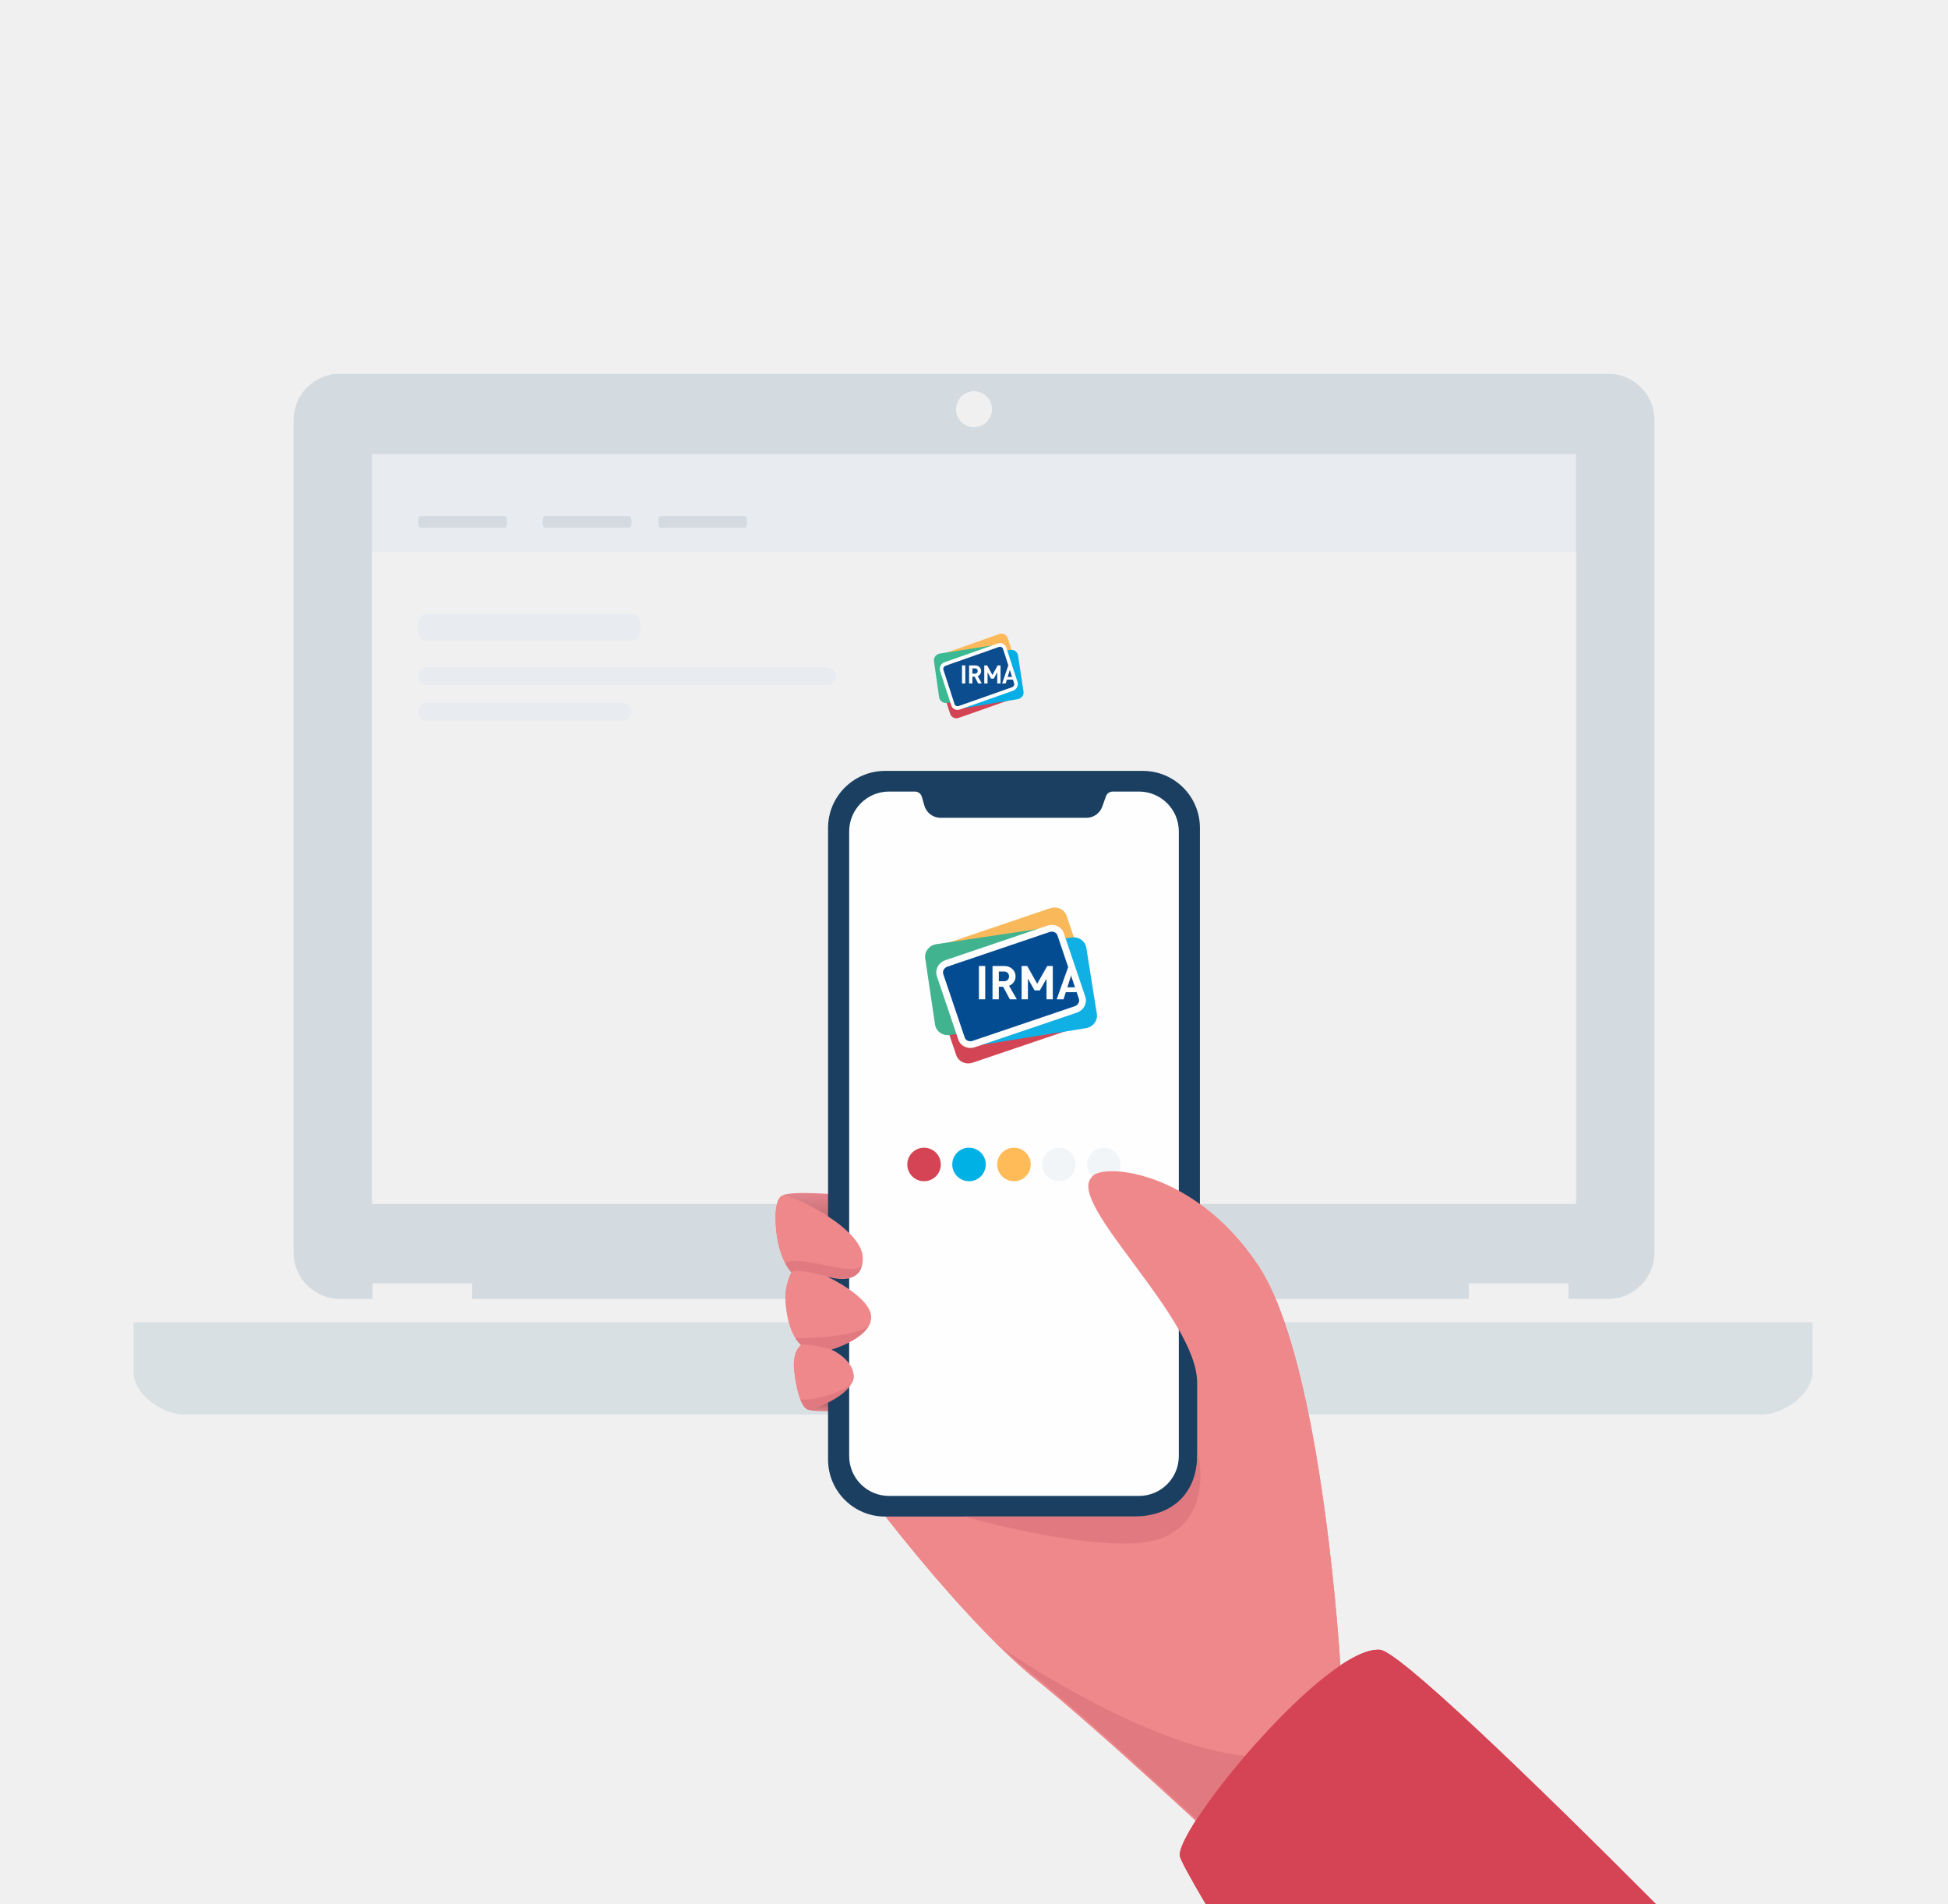
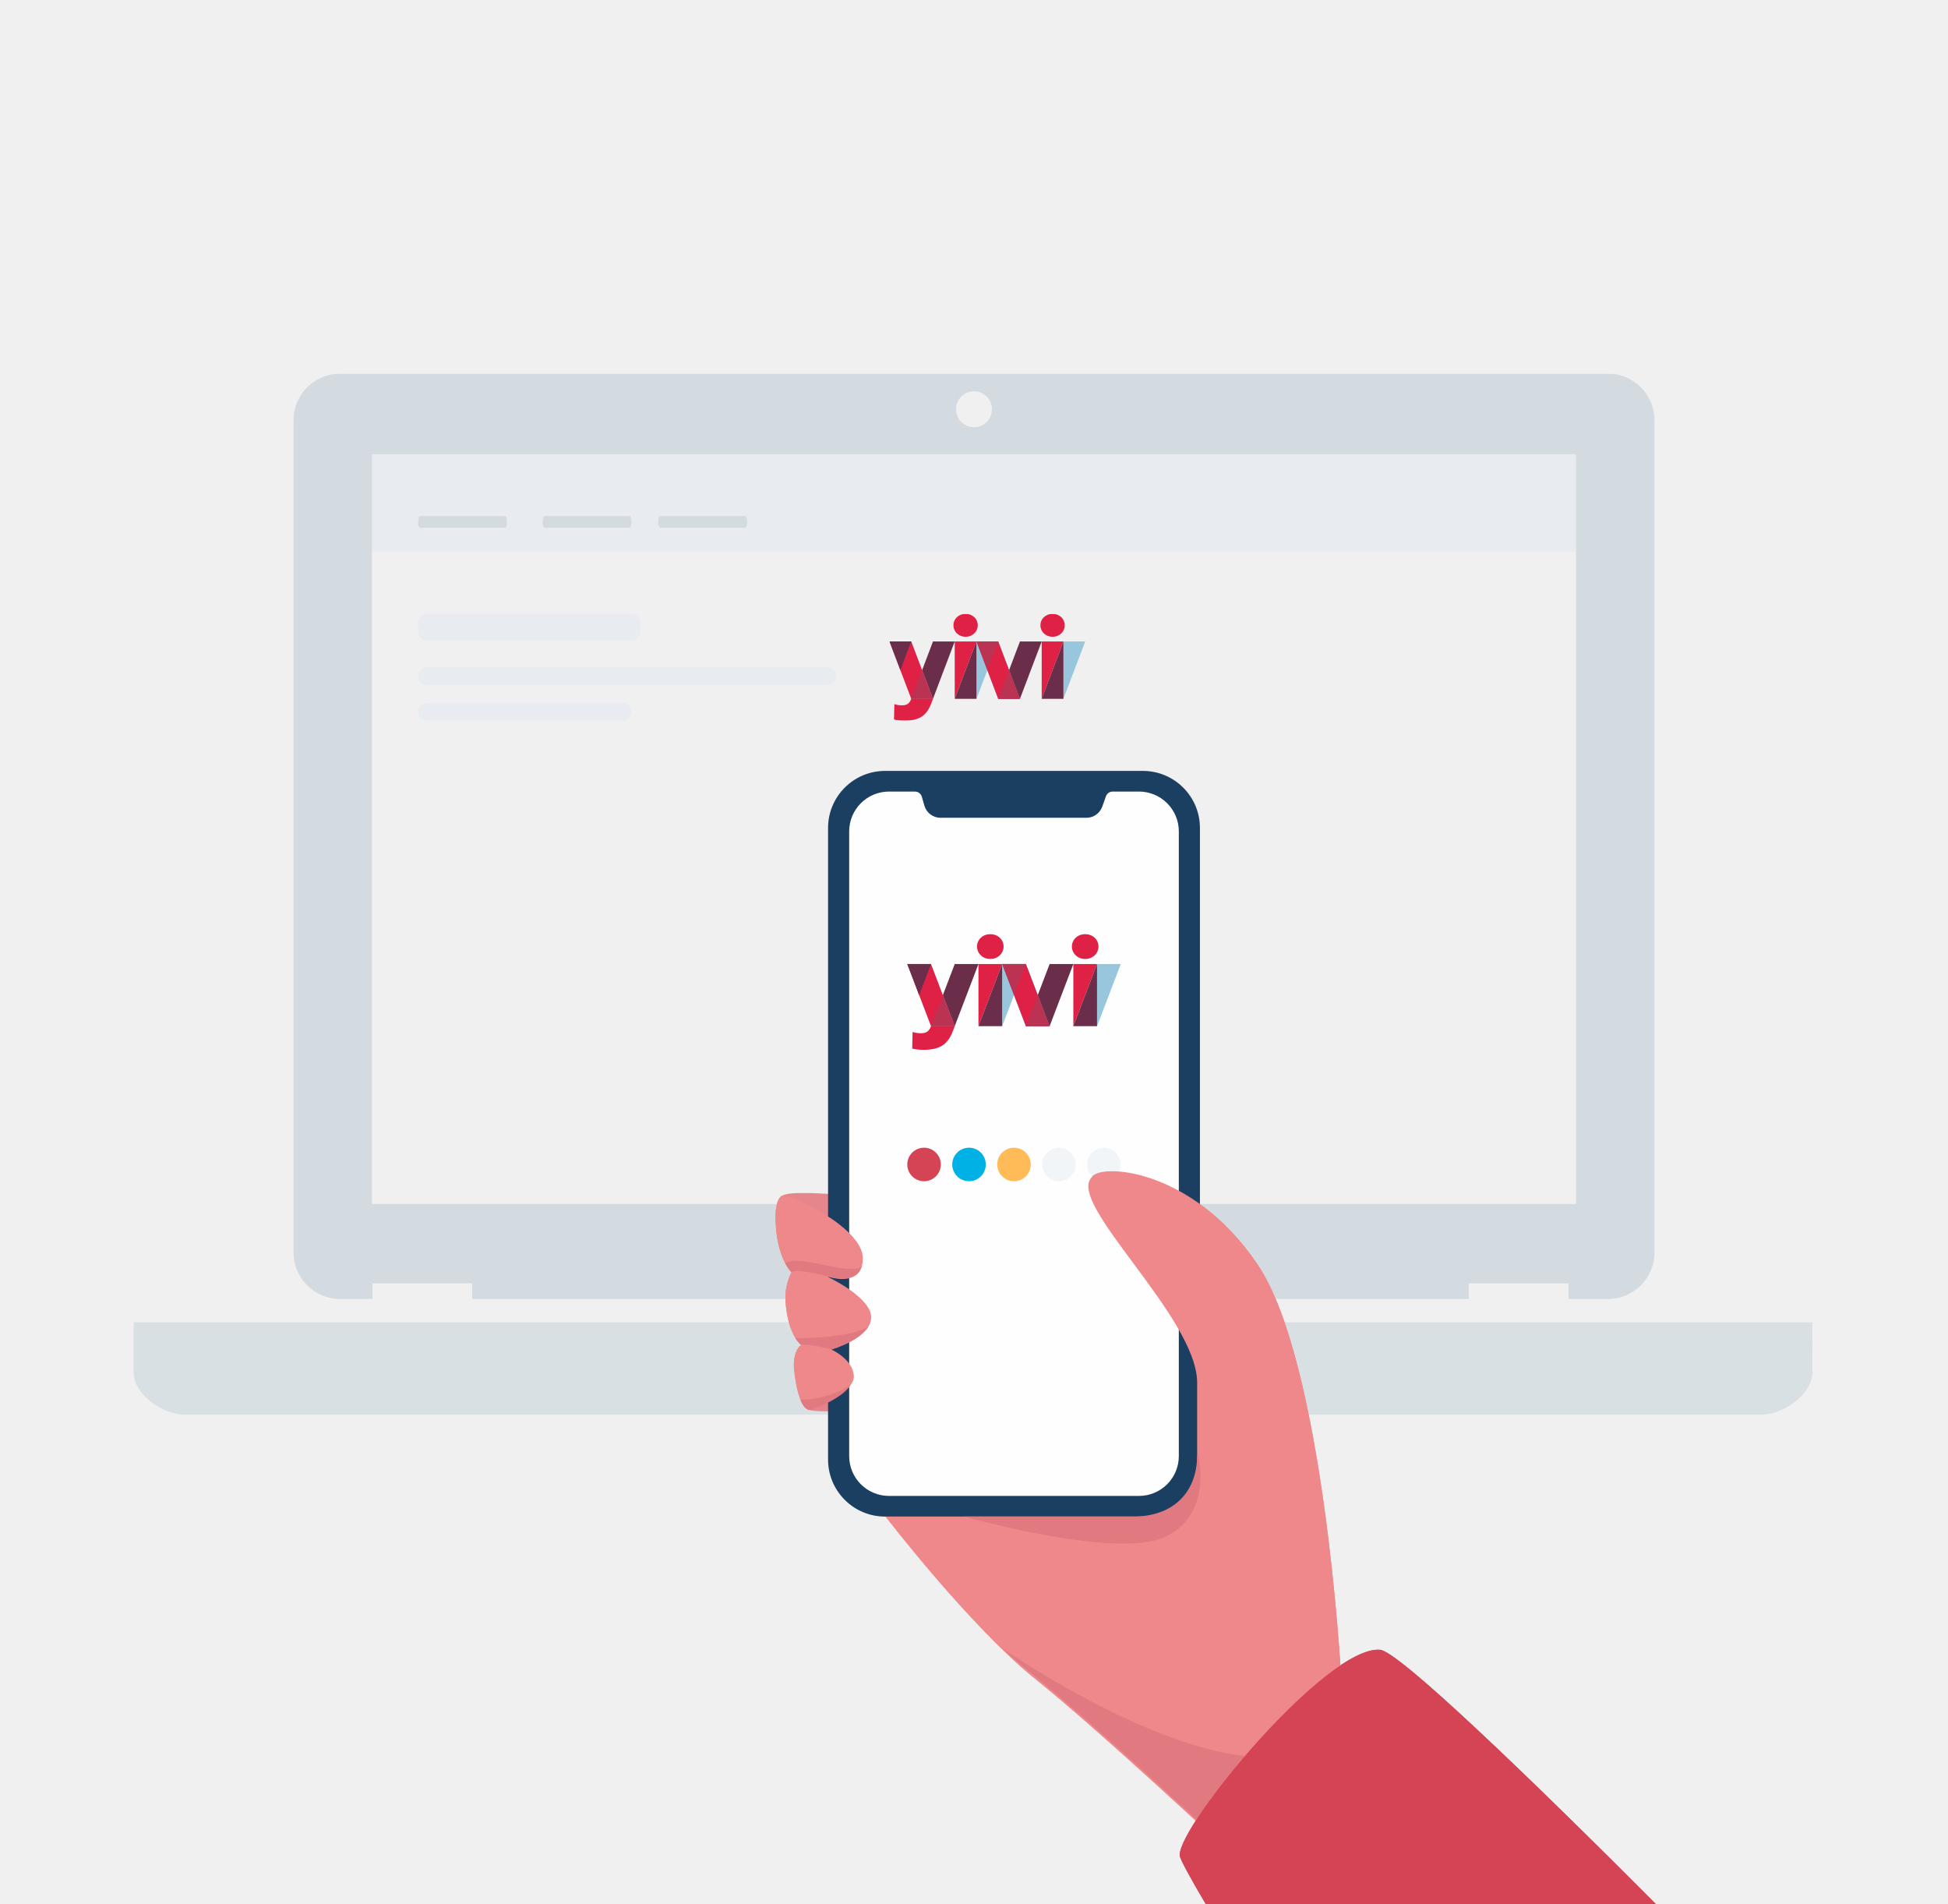
- <svg xmlns="http://www.w3.org/2000/svg" xmlns:xlink="http://www.w3.org/1999/xlink" width="219px" height="214px" viewBox="0 0 219 214" version="1.1">
-   <defs>
-     <polygon id="path-1" points="0 0.607 188.768 0.607 188.768 11 0 11" />
-     <polygon id="path-3" points="0 117 189 117 189 0 0 0" />
-     <linearGradient x1="50%" y1="0%" x2="50%" y2="100%" id="linearGradient-5">
-       <stop stop-color="#FFFFFF" stop-opacity="0.5" offset="0%" />
-       <stop stop-color="#000000" stop-opacity="0.5" offset="100%" />
-     </linearGradient>
-     <path d="M1.905,47.413 C2.598,46.879 6.63,47.008 14,47.8 L14,50.8 L2,50.8 C1.244,49.076 1.212,47.947 1.905,47.413 Z" id="path-6" />
-     <linearGradient x1="50%" y1="0%" x2="50%" y2="100%" id="linearGradient-7">
-       <stop stop-color="#FFFFFF" stop-opacity="0.5" offset="0%" />
-       <stop stop-color="#000000" stop-opacity="0.5" offset="100%" />
-     </linearGradient>
-     <path d="M4.927,69.779 C5.62,69.491 9.509,69.57 16.592,70.015 L16.592,71.632 L4.592,71.632 C4.122,70.685 4.234,70.067 4.927,69.779 Z" id="path-8" />
-     <polygon id="path-9" points="1.141 1.886 1.141 15.938 18.21 15.938 18.21 10.392 17.345 10.335 16.059 6.504 16.914 6.466 18.21 10.188 18.21 1.886" />
-   </defs>
-   <g id="step_2" stroke="none" stroke-width="1" fill="none" fill-rule="evenodd">
-     <g id="Group-4" transform="translate(15, 42)">
-       <polygon id="Fill-32" fill="#E8ECF0" points="26 20 164 20 164 8 26 8" />
-       <g id="Background">
-         <g id="Group-3" transform="translate(0, 106)">
-           <mask id="mask-2" fill="white">
-             <use xlink:href="#path-1" />
-           </mask>
-           <g id="Clip-2" />
-           <path d="M110.532,0.607 C110.532,2.052 109.216,3.234 107.608,3.234 L81.162,3.234 C79.554,3.234 78.238,2.052 78.238,0.607 L-0,0.607 L-0,6.222 L0.005,6.222 C0.067,8.855 3.388,11 5.711,11 L183.056,11 C185.383,11 188.702,8.855 188.763,6.222 L188.768,0.607 L110.532,0.607 Z" id="Fill-1" fill="#D9E0E4" mask="url(#mask-2)" />
-         </g>
-         <mask id="mask-4" fill="white">
-           <use xlink:href="#path-3" />
-         </mask>
-         <g id="Clip-5" />
-         <path d="M26.814,93.326 L162.184,93.326 L162.184,9.054 L26.814,9.054 L26.814,93.326 Z M96.519,3.997 C96.519,5.112 95.615,6.017 94.5,6.017 C93.385,6.017 92.481,5.112 92.481,3.997 C92.481,2.881 93.385,1.977 94.5,1.977 C95.615,1.977 96.519,2.881 96.519,3.997 Z M26.878,104 L26.878,102.25 L38.083,102.25 L38.083,104 L150.128,104 L150.128,102.25 L161.334,102.25 L161.334,104 L165.789,104 C168.65,104 171,101.652 171,98.787 L171,5.204 C171,2.34 168.65,0 165.789,0 L23.21,0 C20.347,0 18,2.34 18,5.204 L18,98.787 C18,101.652 20.347,104 23.21,104 L26.878,104 Z" id="Fill-4" fill="#D4DBE0" mask="url(#mask-4)" />
-       </g>
-       <g id="Group" transform="translate(32, 27)" fill="#E8ECF0">
-         <rect id="Rectangle" x="0" y="6" width="47" height="2" rx="1" />
-         <rect id="Rectangle" x="0" y="0" width="25" height="3" rx="1" />
-         <rect id="Rectangle" x="0" y="10" width="24" height="2" rx="1" />
-       </g>
-       <path d="M55.779,16 L46.222,16 C46.099,16 46,16.295 46,16.659 C46,17.022 46.099,17.316 46.222,17.316 L55.779,17.316 C55.901,17.316 56,17.022 56,16.659 C56,16.295 55.901,16 55.779,16" id="Fill-3" fill="#D4DBE0" />
-       <path d="M68.779,16 L59.222,16 C59.099,16 59,16.295 59,16.659 C59,17.022 59.099,17.316 59.222,17.316 L68.779,17.316 C68.901,17.316 69,17.022 69,16.659 C69,16.295 68.901,16 68.779,16" id="Fill-3" fill="#D4DBE0" />
-       <path d="M41.779,16 L32.222,16 C32.099,16 32,16.295 32,16.659 C32,17.022 32.099,17.316 32.222,17.316 L41.779,17.316 C41.901,17.316 42,17.022 42,16.659 C42,16.295 41.901,16 41.779,16" id="Fill-3" fill="#D4DBE0" />
+ <svg xmlns="http://www.w3.org/2000/svg" width="219" height="214" viewBox="0 0 219 214" fill="none">
+   <g clip-path="url(#clip0_1_1076)">
+     <path fill-rule="evenodd" clip-rule="evenodd" d="M41 62H179V50H41V62Z" fill="#E8ECF0" />
+     <mask id="mask0_1_1076" style="mask-type:luminance" maskUnits="userSpaceOnUse" x="15" y="148" width="189" height="11">
+       <path d="M15 148.607H203.768V159H15V148.607Z" fill="white" />
+     </mask>
+     <g mask="url(#mask0_1_1076)">
+       <path fill-rule="evenodd" clip-rule="evenodd" d="M125.532 148.607C125.532 150.052 124.216 151.234 122.608 151.234H96.162C94.554 151.234 93.238 150.052 93.238 148.607H15V154.222H15.005C15.067 156.855 18.388 159 20.711 159H198.056C200.383 159 203.702 156.855 203.763 154.222L203.768 148.607H125.532Z" fill="#D9E0E4" />
    </g>
-     <g id="Logo/Irma-2019" transform="translate(102, 68)">
-       <g id="Group-20" transform="translate(2.993548, 3.221477)">
-         <path d="M9.27,6.381 L8.013,2.513 C7.914,2.209 7.631,2.006 7.309,2.006 C7.22,2.006 7.133,2.021 7.048,2.05 L1.064,4.16 C0.661,4.302 0.439,4.74 0.568,5.137 L1.825,9.005 C1.924,9.308 2.206,9.512 2.529,9.512 C2.617,9.512 2.705,9.497 2.789,9.467 L8.774,7.357 C9.176,7.216 9.399,6.777 9.27,6.381" id="Fill-1" fill="#D34354" />
-         <path d="M9.56,4.375 L8.302,0.507 C8.204,0.204 7.921,4.29530201e-05 7.598,4.29530201e-05 C7.51,4.29530201e-05 7.423,0.015 7.338,0.045 L1.353,2.155 C0.951,2.297 0.729,2.735 0.858,3.131 L2.115,6.999 C2.213,7.303 2.496,7.507 2.819,7.507 C2.907,7.507 2.995,7.491 3.079,7.462 L9.064,5.352 C9.466,5.21 9.689,4.772 9.56,4.375" id="Fill-4" fill="#FCB959" />
-         <path d="M8.359,5.938 L7.782,1.899 C7.737,1.582 7.493,1.329 7.176,1.27 C7.089,1.254 7,1.252 6.912,1.266 L0.662,2.237 C0.242,2.303 -0.052,2.693 0.008,3.107 L0.585,7.146 C0.63,7.462 0.874,7.715 1.191,7.775 C1.278,7.791 1.367,7.792 1.455,7.779 L7.705,6.807 C8.125,6.742 8.419,6.352 8.359,5.938" id="Fill-6" fill="#3BB992" />
-         <path d="M10.073,6.487 L9.457,2.454 C9.409,2.138 9.163,1.888 8.845,1.832 C8.758,1.816 8.669,1.816 8.581,1.83 L2.341,2.867 C1.921,2.936 1.631,3.329 1.695,3.743 L2.311,7.776 C2.359,8.092 2.605,8.342 2.923,8.398 C3.01,8.414 3.099,8.414 3.187,8.4 L9.427,7.363 C9.847,7.294 10.137,6.9 10.073,6.487" id="Fill-9" fill="#05AFE5" />
-         <path d="M2.654,8.364 C2.416,8.364 2.208,8.216 2.137,7.996 L0.88,4.128 C0.786,3.838 0.953,3.517 1.252,3.411 L7.237,1.302 C7.301,1.279 7.367,1.268 7.434,1.268 C7.671,1.268 7.879,1.415 7.951,1.635 L9.208,5.504 C9.302,5.793 9.135,6.114 8.836,6.22 L2.851,8.33 C2.787,8.352 2.721,8.364 2.654,8.364" id="Fill-11" fill="#0C4D90" />
-         <path d="M7.434,1.473 C7.583,1.473 7.718,1.56 7.764,1.701 L9.021,5.569 C9.08,5.752 8.969,5.956 8.772,6.026 L2.788,8.135 C2.743,8.151 2.698,8.158 2.654,8.158 C2.504,8.158 2.37,8.071 2.324,7.93 L1.067,4.062 C1.007,3.88 1.119,3.675 1.315,3.606 L7.3,1.496 C7.345,1.48 7.39,1.473 7.434,1.473 M7.434,1.062 C7.345,1.062 7.258,1.078 7.174,1.107 L1.189,3.217 C0.786,3.359 0.564,3.797 0.693,4.194 L1.95,8.062 C2.049,8.365 2.332,8.569 2.654,8.569 C2.742,8.569 2.83,8.554 2.914,8.524 L8.899,6.414 C9.302,6.272 9.524,5.834 9.395,5.438 L8.138,1.57 C8.039,1.266 7.756,1.062 7.434,1.062" id="Fill-13" fill="#FEFEFE" />
-         <polygon id="Fill-15" fill="#FEFEFE" points="3.158 5.6 3.527 5.6 3.527 3.569 3.158 3.569" />
-         <path d="M3.955,3.569 L4.632,3.569 C4.832,3.569 4.994,3.63 5.119,3.752 C5.244,3.874 5.307,4.024 5.307,4.204 C5.307,4.332 5.272,4.447 5.204,4.548 C5.136,4.649 5.043,4.725 4.926,4.776 L5.38,5.6 L4.972,5.6 L4.577,4.834 L4.325,4.834 L4.325,5.6 L3.955,5.6 L3.955,3.569 Z M4.632,3.905 L4.325,3.905 L4.325,4.497 L4.632,4.497 C4.72,4.497 4.791,4.47 4.843,4.416 C4.896,4.362 4.922,4.29 4.922,4.201 C4.922,4.114 4.896,4.043 4.843,3.988 C4.791,3.933 4.72,3.905 4.632,3.905 L4.632,3.905 Z" id="Fill-17" fill="#FEFEFE" />
-         <polygon id="Fill-18" fill="#FEFEFE" points="6.729 5.06 6.425 5.059 6.031 4.338 6.031 5.6 5.661 5.6 5.661 3.569 5.99 3.569 6.576 4.651 7.165 3.569 7.49 3.569 7.49 5.6 7.121 5.6 7.121 4.341" />
-         <path d="M9.031,5.6 L8.9,5.167 L8.201,5.167 L8.07,5.6 L7.668,5.6 L8.363,3.569 L8.735,3.569 L9.43,5.6 L9.031,5.6 Z M8.55,4.024 L8.292,4.869 L8.809,4.869 L8.55,4.024 Z" id="Fill-19" fill="#FEFEFE" />
-       </g>
+     <mask id="mask1_1_1076" style="mask-type:luminance" maskUnits="userSpaceOnUse" x="15" y="42" width="189" height="117">
+       <path d="M15 159H204V42H15V159Z" fill="white" />
+     </mask>
+     <g mask="url(#mask1_1_1076)">
+       <path fill-rule="evenodd" clip-rule="evenodd" d="M41.814 135.326H177.184V51.054H41.814V135.326ZM111.519 45.997C111.519 47.112 110.615 48.017 109.5 48.017C108.385 48.017 107.481 47.112 107.481 45.997C107.481 44.881 108.385 43.977 109.5 43.977C110.615 43.977 111.519 44.881 111.519 45.997ZM41.878 146V144.25H53.083V146H165.128V144.25H176.334V146H180.789C183.65 146 186 143.652 186 140.787V47.204C186 44.34 183.65 42 180.789 42H38.21C35.347 42 33 44.34 33 47.204V140.787C33 143.652 35.347 146 38.21 146H41.878Z" fill="#D4DBE0" />
    </g>
-     <g id="Group-5" transform="translate(86, 87)">
-       <g id="Rectangle">
-         <use fill="#E5858C" xlink:href="#path-6" />
-         <use fill-opacity="0.4" fill="url(#linearGradient-5)" style="mix-blend-mode: multiply;" xlink:href="#path-6" />
-       </g>
-       <g id="Rectangle" transform="translate(10.44971, 70.62082) scale(1, -1) translate(-10.44971, -70.62082) ">
-         <use fill="#E5858C" xlink:href="#path-8" />
-         <use fill="url(#linearGradient-7)" style="mix-blend-mode: multiply;" xlink:href="#path-8" />
-       </g>
-       <g id="Group-3" transform="translate(0, 44)">
-         <g id="Hand" transform="translate(0, 0.645055)">
-           <path d="M64.743,56.345 C64.743,56.345 62.805,21.503 55.404,10.514 C48.004,-0.474 37.54,-0.911 36.733,0.68 C33.826,3.587 48.587,16.41 48.587,23.763 L48.587,32.815 C48.587,36.133 45.898,38.821 42.581,38.821 L13.567,38.821 C13.567,38.821 23.08,51.202 30.476,57.132 C37.871,63.063 52.926,77.173 52.926,77.173 L64.743,56.345 Z" id="Fill-49" fill="#EF888B" />
-           <g id="vingers" transform="translate(7, 14.85495) rotate(-5) translate(-7, -14.85495) translate(2, 2.354945)">
-             <g id="Group-5" transform="translate(-0, 0)">
-               <path d="M0.931,0.034 C1.377,-0.446 9.711,4.236 9.431,7.769 C9.151,11.302 5.152,9.434 5.152,9.434 C5.152,9.434 10.058,12.228 9.78,14.54 C9.501,16.85 5.005,17.701 5.005,17.701 C5.005,17.701 7.352,18.994 7.267,20.909 C7.182,22.824 2.091,24.251 2.091,24.251 C2.091,24.251 0.681,24.512 0.641,19.376 C0.715,17.354 1.682,16.897 1.682,16.897 C1.682,16.897 0.266,15.743 0.349,11.79 C0.407,9.952 1.305,8.668 1.305,8.668 C1.305,8.668 -0.051,7.177 0.001,3.446 C0.019,0.316 0.931,0.034 0.931,0.034" id="Fill-51" fill="#EF888B" />
-               <path d="M8.729,9.412 C8.729,9.412 8.73,9.412 8.73,9.411 C8.926,9.234 9.087,8.994 9.208,8.687 C7.717,9.686 2.521,6.714 0.686,7.562 C1,8.302 1.305,8.668 1.305,8.668 C1.305,8.668 1.477,8.131 5.152,9.433 C7.204,10.161 8.217,9.837 8.729,9.412" id="Fill-53" fill="#E17981" />
-               <path d="M1.108,16.086 C1.369,16.577 1.613,16.83 1.65,16.863 C2.083,16.852 3.008,16.994 5.015,17.7 C5.06,17.69 8.283,17.06 9.402,15.446 C7.923,16.394 3.576,16.318 1.108,16.086" id="Fill-55" fill="#E17981" />
-               <path d="M1.062,23.008 C1.438,24.394 2.091,24.251 2.091,24.251 C2.091,24.251 5.617,23.468 6.837,21.85 C5.395,22.686 2.847,23.239 1.062,23.008" id="Fill-57" fill="#E17981" />
-             </g>
-           </g>
-           <path d="M53.968,65.724 C53.967,65.724 53.965,65.724 53.964,65.723 C42.578,64.504 27.439,54.138 26.762,53.672 C27.865,54.682 28.98,55.666 30.097,56.562 C35.103,60.575 43.547,68.274 48.525,72.869 C49.858,70.809 51.774,68.283 53.968,65.724" id="Fill-59" fill="#E17981" />
-           <path d="M98.591,82.862 L100.655,82.862 C85.549,67.7 71.229,53.966 69.151,53.79 C63.174,53.284 46.425,73.54 46.63,76.917 C46.655,77.305 47.802,79.418 49.841,82.862 L98.591,82.862 Z" id="Fill-61" fill="#D44454" />
-           <path d="M44.827,41.157 C50.442,38.714 48.705,31.897 48.705,31.897 L48.583,31.946 C48.583,35.822 46.166,38.809 41.402,38.809 L22.406,38.809 C22.406,38.809 39.211,43.601 44.827,41.157" id="Fill-63" fill="#E17981" />
-         </g>
-       </g>
-       <g id="Group-2">
-         <g id="Phone" transform="translate(7.000038, 0)">
-           <path d="M35.487,83.088 L6.506,83.088 C3.17,83.088 0.466,80.384 0.466,77.05 L0.466,6.062 C0.466,2.727 3.17,0.022 6.506,0.022 L35.487,0.022 C38.822,0.022 41.526,2.727 41.526,6.062 L41.526,77.05 C41.526,80.384 38.822,83.088 35.487,83.088" id="Fill-20" fill="#1A3F61" />
-           <path d="M35.487,83.088 L6.506,83.088 C3.17,83.088 0.466,80.384 0.466,77.05 L0.466,6.062 C0.466,2.727 3.17,0.022 6.506,0.022 L35.487,0.022 C38.822,0.022 41.526,2.727 41.526,6.062 L41.526,77.05 C41.526,80.384 38.822,83.088 35.487,83.088 Z" id="Stroke-22" stroke="#1A3F61" stroke-width="0.747" />
-           <path d="M35.046,1.97 L32.093,1.97 C31.752,1.97 31.448,2.185 31.332,2.506 L30.92,3.664 C30.65,4.416 29.938,4.918 29.14,4.918 L12.736,4.918 C11.892,4.918 11.151,4.359 10.919,3.548 L10.636,2.556 C10.536,2.209 10.22,1.97 9.859,1.97 L6.946,1.97 C4.472,1.97 2.467,3.976 2.467,6.45 L2.467,76.661 C2.467,79.135 4.472,81.14 6.946,81.14 L35.046,81.14 C37.52,81.14 39.526,79.135 39.526,76.661 L39.526,6.45 C39.526,3.976 37.52,1.97 35.046,1.97" id="Fill-24" fill="#FEFEFE" />
-           <g id="login" transform="translate(9, 42)">
-             <path d="M3.769,1.885 C3.769,2.925 2.925,3.769 1.885,3.769 C0.844,3.769 -1.88737914e-13,2.925 -1.88737914e-13,1.885 C-1.88737914e-13,0.844 0.844,-1.82076576e-14 1.885,-1.82076576e-14 C2.925,-1.82076576e-14 3.769,0.844 3.769,1.885" id="Fill-75" fill="#D44454" />
-             <path d="M8.824,1.885 C8.824,2.925 7.98,3.769 6.939,3.769 C5.899,3.769 5.055,2.925 5.055,1.885 C5.055,0.844 5.899,-1.82076576e-14 6.939,-1.82076576e-14 C7.98,-1.82076576e-14 8.824,0.844 8.824,1.885" id="Fill-77" fill="#00B1E6" />
-             <path d="M13.878,1.885 C13.878,2.925 13.034,3.769 11.994,3.769 C10.953,3.769 10.109,2.925 10.109,1.885 C10.109,0.844 10.953,-1.82076576e-14 11.994,-1.82076576e-14 C13.034,-1.82076576e-14 13.878,0.844 13.878,1.885" id="Fill-79" fill="#FFBB58" />
-             <path d="M18.933,1.885 C18.933,2.925 18.089,3.769 17.048,3.769 C16.008,3.769 15.164,2.925 15.164,1.885 C15.164,0.844 16.008,-1.82076576e-14 17.048,-1.82076576e-14 C18.089,-1.82076576e-14 18.933,0.844 18.933,1.885" id="Fill-81" fill="#F2F5F8" />
-             <path d="M23.987,1.885 C23.987,2.925 23.143,3.769 22.103,3.769 C21.062,3.769 20.218,2.925 20.218,1.885 C20.218,0.844 21.062,-1.82076576e-14 22.103,-1.82076576e-14 C23.143,-1.82076576e-14 23.987,0.844 23.987,1.885" id="Fill-83" fill="#F2F5F8" />
-           </g>
-           <g id="logo" transform="translate(11, 15)">
-             <path d="M4.848,17.15 C4.392,17.15 3.993,16.878 3.857,16.472 L1.446,9.344 C1.266,8.811 1.586,8.219 2.16,8.025 L13.633,4.137 C13.755,4.095 13.883,4.074 14.01,4.074 C14.466,4.074 14.865,4.346 15.001,4.751 L17.411,11.879 C17.592,12.413 17.272,13.005 16.698,13.2 L5.225,17.088 C5.102,17.129 4.976,17.15 4.848,17.15" id="Fill-36" fill="#D34554" />
-             <path d="M14.01,3.696 C13.841,3.696 13.673,3.723 13.511,3.778 L2.039,7.666 C1.268,7.927 0.841,8.735 1.088,9.465 L3.498,16.593 C3.688,17.152 4.229,17.528 4.848,17.528 C5.017,17.528 5.185,17.5 5.347,17.446 L16.82,13.558 C17.591,13.296 18.017,12.489 17.77,11.758 L15.36,4.63 C15.17,4.071 14.629,3.696 14.01,3.696 M14.01,4.452 C14.297,4.452 14.555,4.612 14.643,4.872 L17.054,12.001 C17.167,12.337 16.953,12.714 16.576,12.841 L5.104,16.729 C5.018,16.758 4.932,16.772 4.848,16.772 C4.561,16.772 4.303,16.611 4.215,16.351 L1.805,9.223 C1.691,8.887 1.905,8.51 2.282,8.382 L13.754,4.495 C13.84,4.466 13.926,4.452 14.01,4.452" id="Fill-37" fill="#D34554" />
-             <path d="M5.404,13.454 C4.948,13.454 4.549,13.182 4.413,12.777 L2.002,5.649 C1.821,5.116 2.142,4.523 2.716,4.329 L14.188,0.441 C14.311,0.399 14.438,0.379 14.566,0.379 C15.022,0.379 15.42,0.65 15.557,1.056 L17.967,8.184 C18.148,8.717 17.828,9.31 17.254,9.504 L5.781,13.392 C5.658,13.434 5.531,13.454 5.404,13.454" id="Fill-38" fill="#F9B95B" />
-             <path d="M14.566,-5.41788836e-14 C14.397,-5.41788836e-14 14.229,0.028 14.067,0.082 L2.595,3.97 C1.823,4.232 1.397,5.039 1.644,5.77 L4.054,12.898 C4.243,13.457 4.786,13.833 5.404,13.833 C5.573,13.833 5.74,13.805 5.903,13.75 L17.375,9.863 C18.147,9.6 18.573,8.794 18.325,8.063 L15.915,0.935 C15.726,0.376 15.184,-5.41788836e-14 14.566,-5.41788836e-14 M14.566,0.756 C14.852,0.756 15.111,0.917 15.199,1.176 L17.609,8.305 C17.723,8.641 17.509,9.018 17.132,9.145 L5.659,13.033 C5.574,13.062 5.488,13.076 5.403,13.076 C5.117,13.076 4.858,12.915 4.77,12.656 L2.361,5.528 C2.246,5.191 2.46,4.814 2.837,4.687 L14.31,0.799 C14.395,0.77 14.482,0.756 14.566,0.756" id="Fill-39" fill="#F9B95B" />
-             <path d="M2.351,13.955 C1.902,13.874 1.559,13.535 1.496,13.112 L0.389,5.669 C0.306,5.112 0.726,4.586 1.326,4.497 L13.306,2.707 C13.434,2.688 13.563,2.689 13.688,2.712 C14.137,2.793 14.481,3.132 14.544,3.555 L15.65,10.998 C15.733,11.555 15.313,12.081 14.714,12.17 L2.733,13.96 C2.605,13.979 2.476,13.977 2.351,13.955" id="Fill-40" fill="#42B38F" />
-             <path d="M13.755,2.34 C13.589,2.31 13.419,2.308 13.25,2.333 L1.27,4.122 C0.464,4.243 -0.099,4.962 0.015,5.725 L1.121,13.168 C1.208,13.751 1.675,14.217 2.284,14.326 C2.45,14.357 2.62,14.359 2.789,14.334 L14.769,12.545 C15.575,12.424 16.138,11.705 16.025,10.942 L14.918,3.5 C14.831,2.915 14.364,2.449 13.755,2.34 M13.621,3.085 C13.904,3.135 14.129,3.339 14.17,3.611 L15.276,11.054 C15.328,11.405 15.051,11.737 14.657,11.796 L2.677,13.586 C2.588,13.599 2.5,13.597 2.418,13.583 C2.135,13.531 1.91,13.328 1.869,13.056 L0.763,5.614 C0.71,5.263 0.988,4.93 1.381,4.871 L13.362,3.082 C13.451,3.068 13.539,3.07 13.621,3.085" id="Fill-41" fill="#42B38F" />
-             <path d="M5.667,15.103 C5.218,15.027 4.87,14.691 4.803,14.269 L3.622,6.838 C3.534,6.282 3.949,5.752 4.547,5.656 L16.509,3.747 C16.637,3.726 16.765,3.727 16.892,3.748 C17.341,3.825 17.688,4.159 17.756,4.583 L18.936,12.013 C19.025,12.569 18.61,13.099 18.012,13.195 L6.049,15.105 C5.922,15.126 5.792,15.125 5.667,15.103" id="Fill-42" fill="#10B0E5" />
-             <path d="M16.955,3.375 C16.788,3.347 16.618,3.346 16.449,3.373 L4.488,5.283 C3.683,5.411 3.127,6.136 3.249,6.897 L4.43,14.329 C4.522,14.911 4.994,15.373 5.604,15.476 C5.77,15.504 5.94,15.505 6.109,15.478 L18.071,13.569 C18.876,13.44 19.431,12.716 19.31,11.954 L18.129,4.523 C18.036,3.94 17.564,3.479 16.955,3.375 M16.828,4.121 C17.111,4.169 17.338,4.37 17.381,4.642 L18.562,12.073 C18.619,12.423 18.345,12.759 17.952,12.822 L5.99,14.731 C5.9,14.745 5.813,14.744 5.73,14.73 C5.447,14.682 5.219,14.481 5.176,14.21 L3.995,6.778 C3.94,6.428 4.213,6.092 4.606,6.03 L16.569,4.12 C16.658,4.106 16.745,4.107 16.828,4.121" id="Fill-43" fill="#10B0E5" />
-             <path d="M5.088,15.412 C4.632,15.412 4.233,15.14 4.097,14.735 L1.686,7.607 C1.506,7.074 1.826,6.481 2.4,6.287 L13.873,2.399 C13.995,2.357 14.122,2.336 14.25,2.336 C14.706,2.336 15.105,2.608 15.241,3.013 L17.651,10.141 C17.832,10.675 17.512,11.267 16.937,11.462 L5.465,15.35 C5.342,15.391 5.215,15.412 5.088,15.412" id="Fill-44" fill="#044C92" />
-             <path d="M14.25,1.958 C14.081,1.958 13.913,1.985 13.752,2.04 L2.278,5.928 C1.507,6.19 1.08,6.997 1.328,7.728 L3.738,14.856 C3.927,15.414 4.47,15.79 5.088,15.79 C5.256,15.79 5.425,15.763 5.587,15.708 L17.059,11.82 C17.83,11.558 18.257,10.752 18.01,10.02 L15.599,2.892 C15.411,2.333 14.868,1.958 14.25,1.958 M14.25,2.714 C14.537,2.714 14.795,2.875 14.883,3.134 L17.293,10.263 C17.407,10.599 17.194,10.976 16.817,11.103 L5.343,14.991 C5.258,15.02 5.172,15.034 5.088,15.034 C4.801,15.034 4.542,14.873 4.455,14.614 L2.045,7.486 C1.93,7.149 2.144,6.772 2.521,6.645 L13.994,2.757 C14.08,2.728 14.166,2.714 14.25,2.714" id="Fill-45" fill="#FEFEFE" />
-             <mask id="mask-10" fill="white">
-               <use xlink:href="#path-9" />
-             </mask>
-             <g id="Clip-48" />
-             <polygon id="Fill-47" fill="#FEFEFE" mask="url(#mask-10)" points="6.053 10.319 6.761 10.319 6.761 6.576 6.053 6.576" />
-             <path d="M8.88,7.197 L8.29,7.197 L8.29,8.287 L8.88,8.287 C9.048,8.287 9.184,8.237 9.284,8.138 C9.385,8.038 9.437,7.906 9.437,7.742 C9.437,7.582 9.385,7.45 9.284,7.349 C9.184,7.247 9.048,7.197 8.88,7.197 L8.88,7.197 Z M7.582,6.577 L8.88,6.577 C9.262,6.577 9.573,6.689 9.812,6.914 C10.053,7.138 10.172,7.415 10.172,7.747 C10.172,7.983 10.107,8.193 9.976,8.381 C9.845,8.568 9.667,8.708 9.442,8.801 L10.313,10.318 L9.532,10.318 L8.773,8.907 L8.29,8.907 L8.29,10.318 L7.582,10.318 L7.582,6.577 Z" id="Fill-49" fill="#FEFEFE" mask="url(#mask-10)" />
-             <polygon id="Fill-50" fill="#FEFEFE" mask="url(#mask-10)" points="12.899 9.325 12.315 9.324 11.56 7.995 11.56 10.318 10.852 10.318 10.852 6.576 11.482 6.576 12.605 8.57 13.735 6.576 14.359 6.576 14.359 10.318 13.651 10.318 13.651 7.999" />
-             <path d="M16.489,7.416 L15.993,8.972 L16.984,8.972 L16.489,7.416 Z M17.411,10.319 L17.158,9.522 L15.819,9.522 L15.567,10.319 L14.797,10.319 L16.13,6.576 L16.843,6.576 L18.175,10.319 L17.411,10.319 Z" id="Fill-51" fill="#FEFEFE" mask="url(#mask-10)" />
-           </g>
-         </g>
-         <g id="Hand" transform="translate(0, 44.64505)">
-           <path d="M64.743,56.345 C64.743,56.345 62.805,21.503 55.404,10.514 C48.004,-0.474 37.54,-0.911 36.733,0.68 C33.826,3.587 48.587,16.41 48.587,23.763 L48.587,32.815 C48.587,36.133 45.898,38.821 42.581,38.821 L13.567,38.821 C13.567,38.821 23.08,51.202 30.476,57.132 C37.871,63.063 52.926,77.173 52.926,77.173 L64.743,56.345 Z" id="Fill-49" fill="#EF888B" />
-           <g id="vingers" transform="translate(7, 14.85495) rotate(-5) translate(-7, -14.85495) translate(2, 2.354945)">
-             <g id="Group-5" transform="translate(-0, 0)">
-               <path d="M0.931,0.034 C1.377,-0.446 9.711,4.236 9.431,7.769 C9.151,11.302 5.152,9.434 5.152,9.434 C5.152,9.434 10.058,12.228 9.78,14.54 C9.501,16.85 5.005,17.701 5.005,17.701 C5.005,17.701 7.352,18.994 7.267,20.909 C7.182,22.824 2.091,24.251 2.091,24.251 C2.091,24.251 0.681,24.512 0.641,19.376 C0.715,17.354 1.682,16.897 1.682,16.897 C1.682,16.897 0.266,15.743 0.349,11.79 C0.407,9.952 1.305,8.668 1.305,8.668 C1.305,8.668 -0.051,7.177 0.001,3.446 C0.019,0.316 0.931,0.034 0.931,0.034" id="Fill-51" fill="#EF888B" />
-               <path d="M8.729,9.412 C8.729,9.412 8.73,9.412 8.73,9.411 C8.926,9.234 9.087,8.994 9.208,8.687 C7.717,9.686 2.521,6.714 0.686,7.562 C1,8.302 1.305,8.668 1.305,8.668 C1.305,8.668 1.477,8.131 5.152,9.433 C7.204,10.161 8.217,9.837 8.729,9.412" id="Fill-53" fill="#E17981" />
-               <path d="M1.108,16.086 C1.369,16.577 1.613,16.83 1.65,16.863 C2.083,16.852 3.008,16.994 5.015,17.7 C5.06,17.69 8.283,17.06 9.402,15.446 C7.923,16.394 3.576,16.318 1.108,16.086" id="Fill-55" fill="#E17981" />
-               <path d="M1.062,23.008 C1.438,24.394 2.091,24.251 2.091,24.251 C2.091,24.251 5.617,23.468 6.837,21.85 C5.395,22.686 2.847,23.239 1.062,23.008" id="Fill-57" fill="#E17981" />
-             </g>
-           </g>
-           <path d="M53.968,65.724 C53.967,65.724 53.965,65.724 53.964,65.723 C42.578,64.504 27.439,54.138 26.762,53.672 C27.865,54.682 28.98,55.666 30.097,56.562 C35.103,60.575 43.547,68.274 48.525,72.869 C49.858,70.809 51.774,68.283 53.968,65.724" id="Fill-59" fill="#E17981" />
-           <path d="M98.591,82.862 L100.655,82.862 C85.549,67.7 71.229,53.966 69.151,53.79 C63.174,53.284 46.425,73.54 46.63,76.917 C46.655,77.305 47.802,79.418 49.841,82.862 L98.591,82.862 Z" id="Fill-61" fill="#D44454" />
-           <path d="M44.827,41.157 C50.442,38.714 48.705,31.897 48.705,31.897 L48.583,31.946 C48.583,35.822 46.166,38.809 41.402,38.809 L22.406,38.809 C22.406,38.809 39.211,43.601 44.827,41.157" id="Fill-63" fill="#E17981" />
-         </g>
-       </g>
+     <path d="M93 75H48C47.448 75 47 75.448 47 76C47 76.552 47.448 77 48 77H93C93.552 77 94 76.552 94 76C94 75.448 93.552 75 93 75Z" fill="#E8ECF0" />
+     <path d="M71 69H48C47.448 69 47 69.448 47 70V71C47 71.552 47.448 72 48 72H71C71.552 72 72 71.552 72 71V70C72 69.448 71.552 69 71 69Z" fill="#E8ECF0" />
+     <path d="M70 79H48C47.448 79 47 79.448 47 80C47 80.552 47.448 81 48 81H70C70.552 81 71 80.552 71 80C71 79.448 70.552 79 70 79Z" fill="#E8ECF0" />
+     <path fill-rule="evenodd" clip-rule="evenodd" d="M70.779 58H61.222C61.099 58 61 58.294 61 58.659C61 59.022 61.099 59.316 61.222 59.316H70.779C70.901 59.316 71 59.022 71 58.659C71 58.294 70.901 58 70.779 58Z" fill="#D4DBE0" />
+     <path fill-rule="evenodd" clip-rule="evenodd" d="M83.779 58H74.222C74.099 58 74 58.294 74 58.659C74 59.022 74.099 59.316 74.222 59.316H83.779C83.901 59.316 84 59.022 84 58.659C84 58.294 83.901 58 83.779 58Z" fill="#D4DBE0" />
+     <path fill-rule="evenodd" clip-rule="evenodd" d="M56.779 58H47.222C47.099 58 47 58.294 47 58.659C47 59.022 47.099 59.316 47.222 59.316H56.779C56.901 59.316 57 59.022 57 58.659C57 58.294 56.901 58 56.779 58Z" fill="#D4DBE0" />
+     <path d="M87.905 134.413C88.598 133.879 92.63 134.008 100 134.8V137.8H88C87.243 136.076 87.212 134.947 87.905 134.413Z" fill="#E5858C" />
+     <path style="mix-blend-mode:multiply" d="M87.905 134.413C88.598 133.879 92.63 134.008 100 134.8V137.8H88C87.243 136.076 87.212 134.947 87.905 134.413Z" fill="url(#paint0_linear_1_1076)" fill-opacity="0.4" />
+     <path d="M90.927 158.462C91.62 158.75 95.509 158.672 102.592 158.227V156.61H90.592C90.122 157.557 90.234 158.174 90.927 158.462Z" fill="#E5858C" />
+     <path style="mix-blend-mode:multiply" d="M90.927 158.462C91.62 158.75 95.509 158.672 102.592 158.227V156.61H90.592C90.122 157.557 90.234 158.174 90.927 158.462Z" fill="url(#paint1_linear_1_1076)" />
+     <path fill-rule="evenodd" clip-rule="evenodd" d="M150.743 187.99C150.743 187.99 148.805 153.148 141.404 142.159C134.004 131.171 123.54 130.734 122.733 132.325C119.826 135.232 134.587 148.055 134.587 155.408V164.461C134.587 167.778 131.898 170.466 128.581 170.466H99.567C99.567 170.466 109.08 182.847 116.476 188.777C123.871 194.708 138.926 208.818 138.926 208.818L150.743 187.99Z" fill="#EF888B" />
+     <path fill-rule="evenodd" clip-rule="evenodd" d="M87.86 134.436C88.263 133.919 96.973 137.857 97.002 141.401C97.031 144.945 92.884 143.432 92.884 143.432C92.884 143.432 98.015 145.788 97.939 148.115C97.864 150.441 93.459 151.681 93.459 151.681C93.459 151.681 95.909 152.764 95.991 154.68C96.073 156.595 91.126 158.46 91.126 158.46C91.126 158.46 89.744 158.843 89.256 153.73C89.154 151.709 90.077 151.169 90.077 151.169C90.077 151.169 88.567 150.143 88.305 146.198C88.202 144.362 88.985 143.004 88.985 143.004C88.985 143.004 87.504 141.637 87.231 137.916C86.976 134.796 87.86 134.436 87.86 134.436Z" fill="#EF888B" />
+     <path fill-rule="evenodd" clip-rule="evenodd" d="M96.446 143.099L96.447 143.097C96.626 142.904 96.766 142.651 96.86 142.334C95.462 143.459 90.027 140.952 88.272 141.956C88.649 142.667 88.985 143.005 88.985 143.005C88.985 143.005 89.11 142.455 92.884 143.432C94.992 143.978 95.973 143.567 96.446 143.099Z" fill="#E17981" />
+     <path fill-rule="evenodd" clip-rule="evenodd" d="M89.435 150.411C89.738 150.878 90.003 151.109 90.043 151.138C90.473 151.089 91.407 151.151 93.468 151.679C93.512 151.665 96.668 150.757 97.642 149.051C96.252 150.124 91.915 150.428 89.435 150.411Z" fill="#E17981" />
+     <path fill-rule="evenodd" clip-rule="evenodd" d="M89.993 157.311C90.488 158.659 91.126 158.46 91.126 158.46C91.126 158.46 94.571 157.372 95.645 155.655C94.281 156.612 91.791 157.386 89.993 157.311Z" fill="#E17981" />
+     <path fill-rule="evenodd" clip-rule="evenodd" d="M139.968 197.369L139.964 197.368C128.578 196.15 113.439 185.783 112.762 185.317C113.865 186.327 114.98 187.311 116.097 188.207C121.103 192.221 129.547 199.919 134.525 204.514C135.858 202.454 137.774 199.928 139.968 197.369Z" fill="#E17981" />
+     <path fill-rule="evenodd" clip-rule="evenodd" d="M184.591 214.507H186.655C171.549 199.345 157.229 185.611 155.151 185.435C149.174 184.929 132.425 205.185 132.63 208.562C132.655 208.95 133.802 211.063 135.841 214.507H184.591Z" fill="#D44454" />
+     <path fill-rule="evenodd" clip-rule="evenodd" d="M130.827 172.802C136.442 170.359 134.705 163.542 134.705 163.542L134.583 163.591C134.583 167.467 132.166 170.454 127.402 170.454H108.406C108.406 170.454 125.211 175.246 130.827 172.802Z" fill="#E17981" />
+     <path fill-rule="evenodd" clip-rule="evenodd" d="M128.487 170.088H99.506C96.17 170.088 93.466 167.384 93.466 164.05V93.061C93.466 89.727 96.17 87.022 99.506 87.022H128.487C131.822 87.022 134.526 89.727 134.526 93.061V164.05C134.526 167.384 131.822 170.088 128.487 170.088Z" fill="#1A3F61" />
+     <path fill-rule="evenodd" clip-rule="evenodd" d="M128.487 170.088H99.506C96.17 170.088 93.466 167.384 93.466 164.05V93.061C93.466 89.727 96.17 87.022 99.506 87.022H128.487C131.822 87.022 134.526 89.727 134.526 93.061V164.05C134.526 167.384 131.822 170.088 128.487 170.088Z" stroke="#1A3F61" stroke-width="0.747" />
+     <path fill-rule="evenodd" clip-rule="evenodd" d="M128.046 88.97H125.093C124.752 88.97 124.448 89.185 124.332 89.506L123.92 90.664C123.65 91.416 122.938 91.918 122.14 91.918H105.736C104.892 91.918 104.151 91.359 103.919 90.548L103.636 89.556C103.536 89.209 103.22 88.97 102.859 88.97H99.946C97.472 88.97 95.467 90.976 95.467 93.45V163.661C95.467 166.135 97.472 168.14 99.946 168.14H128.046C130.52 168.14 132.526 166.135 132.526 163.661V93.45C132.526 90.976 130.52 88.97 128.046 88.97Z" fill="#FEFEFE" />
+     <path fill-rule="evenodd" clip-rule="evenodd" d="M105.769 130.885C105.769 131.925 104.925 132.769 103.885 132.769C102.844 132.769 102 131.925 102 130.885C102 129.844 102.844 129 103.885 129C104.925 129 105.769 129.844 105.769 130.885Z" fill="#D44454" />
+     <path fill-rule="evenodd" clip-rule="evenodd" d="M110.824 130.885C110.824 131.925 109.98 132.769 108.939 132.769C107.899 132.769 107.055 131.925 107.055 130.885C107.055 129.844 107.899 129 108.939 129C109.98 129 110.824 129.844 110.824 130.885Z" fill="#00B1E6" />
+     <path fill-rule="evenodd" clip-rule="evenodd" d="M115.878 130.885C115.878 131.925 115.034 132.769 113.994 132.769C112.953 132.769 112.109 131.925 112.109 130.885C112.109 129.844 112.953 129 113.994 129C115.034 129 115.878 129.844 115.878 130.885Z" fill="#FFBB58" />
+     <path fill-rule="evenodd" clip-rule="evenodd" d="M120.933 130.885C120.933 131.925 120.089 132.769 119.048 132.769C118.008 132.769 117.164 131.925 117.164 130.885C117.164 129.844 118.008 129 119.048 129C120.089 129 120.933 129.844 120.933 130.885Z" fill="#F2F5F8" />
+     <path fill-rule="evenodd" clip-rule="evenodd" d="M125.987 130.885C125.987 131.925 125.143 132.769 124.103 132.769C123.062 132.769 122.218 131.925 122.218 130.885C122.218 129.844 123.062 129 124.103 129C125.143 129 125.987 129.844 125.987 130.885Z" fill="#F2F5F8" />
+     <path fill-rule="evenodd" clip-rule="evenodd" d="M150.743 187.99C150.743 187.99 148.805 153.148 141.404 142.159C134.004 131.171 123.54 130.734 122.733 132.325C119.826 135.232 134.587 148.055 134.587 155.408V164.461C134.587 167.778 131.898 170.466 128.581 170.466H99.567C99.567 170.466 109.08 182.847 116.476 188.777C123.871 194.708 138.926 208.818 138.926 208.818L150.743 187.99Z" fill="#EF888B" />
+     <path fill-rule="evenodd" clip-rule="evenodd" d="M87.86 134.436C88.263 133.919 96.973 137.857 97.002 141.401C97.031 144.945 92.884 143.432 92.884 143.432C92.884 143.432 98.015 145.788 97.939 148.115C97.864 150.441 93.459 151.681 93.459 151.681C93.459 151.681 95.909 152.764 95.991 154.68C96.073 156.595 91.126 158.46 91.126 158.46C91.126 158.46 89.744 158.843 89.256 153.73C89.154 151.709 90.077 151.169 90.077 151.169C90.077 151.169 88.567 150.143 88.305 146.198C88.202 144.362 88.985 143.004 88.985 143.004C88.985 143.004 87.504 141.637 87.231 137.916C86.976 134.796 87.86 134.436 87.86 134.436Z" fill="#EF888B" />
+     <path fill-rule="evenodd" clip-rule="evenodd" d="M96.446 143.099L96.447 143.097C96.626 142.904 96.766 142.651 96.86 142.334C95.462 143.459 90.027 140.952 88.272 141.956C88.649 142.667 88.985 143.005 88.985 143.005C88.985 143.005 89.11 142.455 92.884 143.432C94.992 143.978 95.973 143.567 96.446 143.099Z" fill="#E17981" />
+     <path fill-rule="evenodd" clip-rule="evenodd" d="M89.435 150.411C89.738 150.878 90.003 151.109 90.043 151.138C90.473 151.089 91.407 151.151 93.468 151.679C93.512 151.665 96.668 150.757 97.642 149.051C96.252 150.124 91.915 150.428 89.435 150.411Z" fill="#E17981" />
+     <path fill-rule="evenodd" clip-rule="evenodd" d="M89.993 157.311C90.488 158.659 91.126 158.46 91.126 158.46C91.126 158.46 94.571 157.372 95.645 155.655C94.281 156.612 91.791 157.386 89.993 157.311Z" fill="#E17981" />
+     <path fill-rule="evenodd" clip-rule="evenodd" d="M139.968 197.369L139.964 197.368C128.578 196.15 113.439 185.783 112.762 185.317C113.865 186.327 114.98 187.311 116.097 188.207C121.103 192.221 129.547 199.919 134.525 204.514C135.858 202.454 137.774 199.928 139.968 197.369Z" fill="#E17981" />
+     <path fill-rule="evenodd" clip-rule="evenodd" d="M184.591 214.507H186.655C171.549 199.345 157.229 185.611 155.151 185.435C149.174 184.929 132.425 205.185 132.63 208.562C132.655 208.95 133.802 211.063 135.841 214.507H184.591Z" fill="#D44454" />
+     <path fill-rule="evenodd" clip-rule="evenodd" d="M130.827 172.802C136.442 170.359 134.705 163.542 134.705 163.542L134.583 163.591C134.583 167.467 132.166 170.454 127.402 170.454H108.406C108.406 170.454 125.211 175.246 130.827 172.802Z" fill="#E17981" />
+     <g clip-path="url(#clip1_1_1076)">
+       <path d="M112.667 108.357L115.334 115.341H118L115.334 108.357H112.667Z" fill="#3EA6DE" />
+       <path d="M120.506 106.386C120.506 105.636 121.115 105 122 105C122.885 105 123.494 105.636 123.494 106.386C123.494 107.135 122.885 107.786 122 107.786C121.115 107.786 120.506 107.135 120.506 106.386Z" fill="#E02146" />
+       <path d="M123.333 108.357V115.341L126 108.357H123.333Z" fill="#97C6DD" />
+       <path d="M123.333 108.357H120.667V115.341L123.333 108.357Z" fill="#E02146" />
+       <path d="M120.667 115.341H123.333V108.357L120.667 115.341Z" fill="#6A2E4A" />
+       <path d="M112.667 108.357L112.667 115.341L115.333 108.357H112.667Z" fill="#97C6DD" />
+       <path d="M112.667 108.357H110V115.341L112.667 108.357Z" fill="#E02146" />
+       <path d="M110 115.341H112.667V108.357L110 115.341Z" fill="#6A2E4A" />
+       <path d="M104.667 115.341C104.427 115.969 104.088 116.133 103.522 116.133C103.159 116.133 102.871 116.077 102.597 115.992L102.552 117.859C102.927 117.958 103.404 118 103.825 118C105.681 118 106.558 117.373 107.118 115.906L107.334 115.342L104.667 115.341ZM112.667 108.357L115.334 115.341H118L115.334 108.357H112.667ZM109.84 106.386C109.84 105.636 110.449 105 111.333 105C112.218 105 112.827 105.636 112.827 106.386C112.827 107.135 112.218 107.786 111.333 107.786C110.449 107.786 109.84 107.135 109.84 106.386Z" fill="#E02146" />
+       <path d="M118 108.357L116.667 111.85L118 115.341L120.667 108.357H118ZM107.333 108.357L106 111.85L107.333 115.342L110 108.357H107.333Z" fill="#6A2E4A" />
+       <path d="M102 108.357L104.667 115.341H107.333L104.667 108.357H102Z" fill="#E02146" />
+       <path d="M104.667 108.357H102L103.333 111.85L104.667 108.357Z" fill="#6A2E4A" />
+       <path d="M115.333 108.357H112.667L114 111.85L115.333 108.357ZM115.334 115.342H118L116.667 111.85L115.334 115.342ZM104.666 115.342H107.333L106 111.85L104.666 115.342Z" fill="#BA3353" />
+     </g>
+     <mask id="mask2_1_1076" style="mask-type:luminance" maskUnits="userSpaceOnUse" x="100" y="69" width="22" height="12">
+       <path d="M122 69H100V81H122V69Z" fill="white" />
+     </mask>
+     <g mask="url(#mask2_1_1076)">
+       <path d="M109.778 72.099L112.222 78.546H114.667L112.222 72.099H109.778Z" fill="#3EA6DE" />
+       <path d="M116.964 70.279C116.964 69.587 117.522 69 118.333 69C119.144 69 119.703 69.587 119.703 70.279C119.703 70.971 119.144 71.571 118.333 71.571C117.522 71.571 116.964 70.971 116.964 70.279Z" fill="#E02146" />
+       <path d="M119.556 72.099V78.546L122 72.099H119.556Z" fill="#97C6DD" />
+       <path d="M119.556 72.099H117.111V78.546L119.556 72.099Z" fill="#E02146" />
+       <path d="M117.111 78.546H119.556V72.099L117.111 78.546Z" fill="#6A2E4A" />
+       <path d="M109.778 72.099V78.546L112.222 72.099H109.778Z" fill="#97C6DD" />
+       <path d="M109.778 72.099H107.333V78.546L109.778 72.099Z" fill="#E02146" />
+       <path d="M107.334 78.546H109.778V72.099L107.334 78.546Z" fill="#6A2E4A" />
+       <path d="M102.445 78.546C102.225 79.125 101.914 79.277 101.395 79.277C101.063 79.277 100.798 79.225 100.547 79.146L100.506 80.87C100.849 80.961 101.287 81 101.673 81C103.375 81 104.179 80.421 104.692 79.067L104.889 78.546H102.445ZM109.778 72.099L112.222 78.546H114.667L112.222 72.099H109.778ZM107.186 70.279C107.186 69.587 107.745 69 108.556 69C109.367 69 109.925 69.587 109.925 70.279C109.925 70.971 109.367 71.571 108.556 71.571C107.745 71.571 107.186 70.971 107.186 70.279Z" fill="#E02146" />
+       <path d="M114.667 72.099L113.444 75.323L114.667 78.546L117.111 72.099H114.667ZM104.889 72.099L103.667 75.323L104.889 78.546L107.333 72.099H104.889Z" fill="#6A2E4A" />
+       <path d="M100 72.099L102.444 78.546H104.889L102.445 72.099H100Z" fill="#E02146" />
+       <path d="M102.445 72.099H100L101.222 75.323L102.445 72.099Z" fill="#6A2E4A" />
+       <path d="M112.222 72.099H109.778L111 75.323L112.222 72.099ZM112.222 78.546H114.667L113.445 75.323L112.222 78.546ZM102.444 78.546H104.889L103.667 75.323L102.444 78.546Z" fill="#BA3353" />
    </g>
  </g>
+   <defs>
+     <linearGradient id="paint0_linear_1_1076" x1="717.014" y1="134.09" x2="717.014" y2="505.053" gradientUnits="userSpaceOnUse">
+       <stop stop-color="white" stop-opacity="0.5" />
+       <stop offset="1" stop-opacity="0.5" />
+     </linearGradient>
+     <linearGradient id="paint1_linear_1_1076" x1="704.548" y1="158.632" x2="704.548" y2="-43.608" gradientUnits="userSpaceOnUse">
+       <stop stop-color="white" stop-opacity="0.5" />
+       <stop offset="1" stop-opacity="0.5" />
+     </linearGradient>
+     <clipPath id="clip0_1_1076">
+       <rect width="219" height="214" fill="white" />
+     </clipPath>
+     <clipPath id="clip1_1_1076">
+       <rect width="24" height="13" fill="white" transform="translate(102 105)" />
+     </clipPath>
+   </defs>
</svg>
